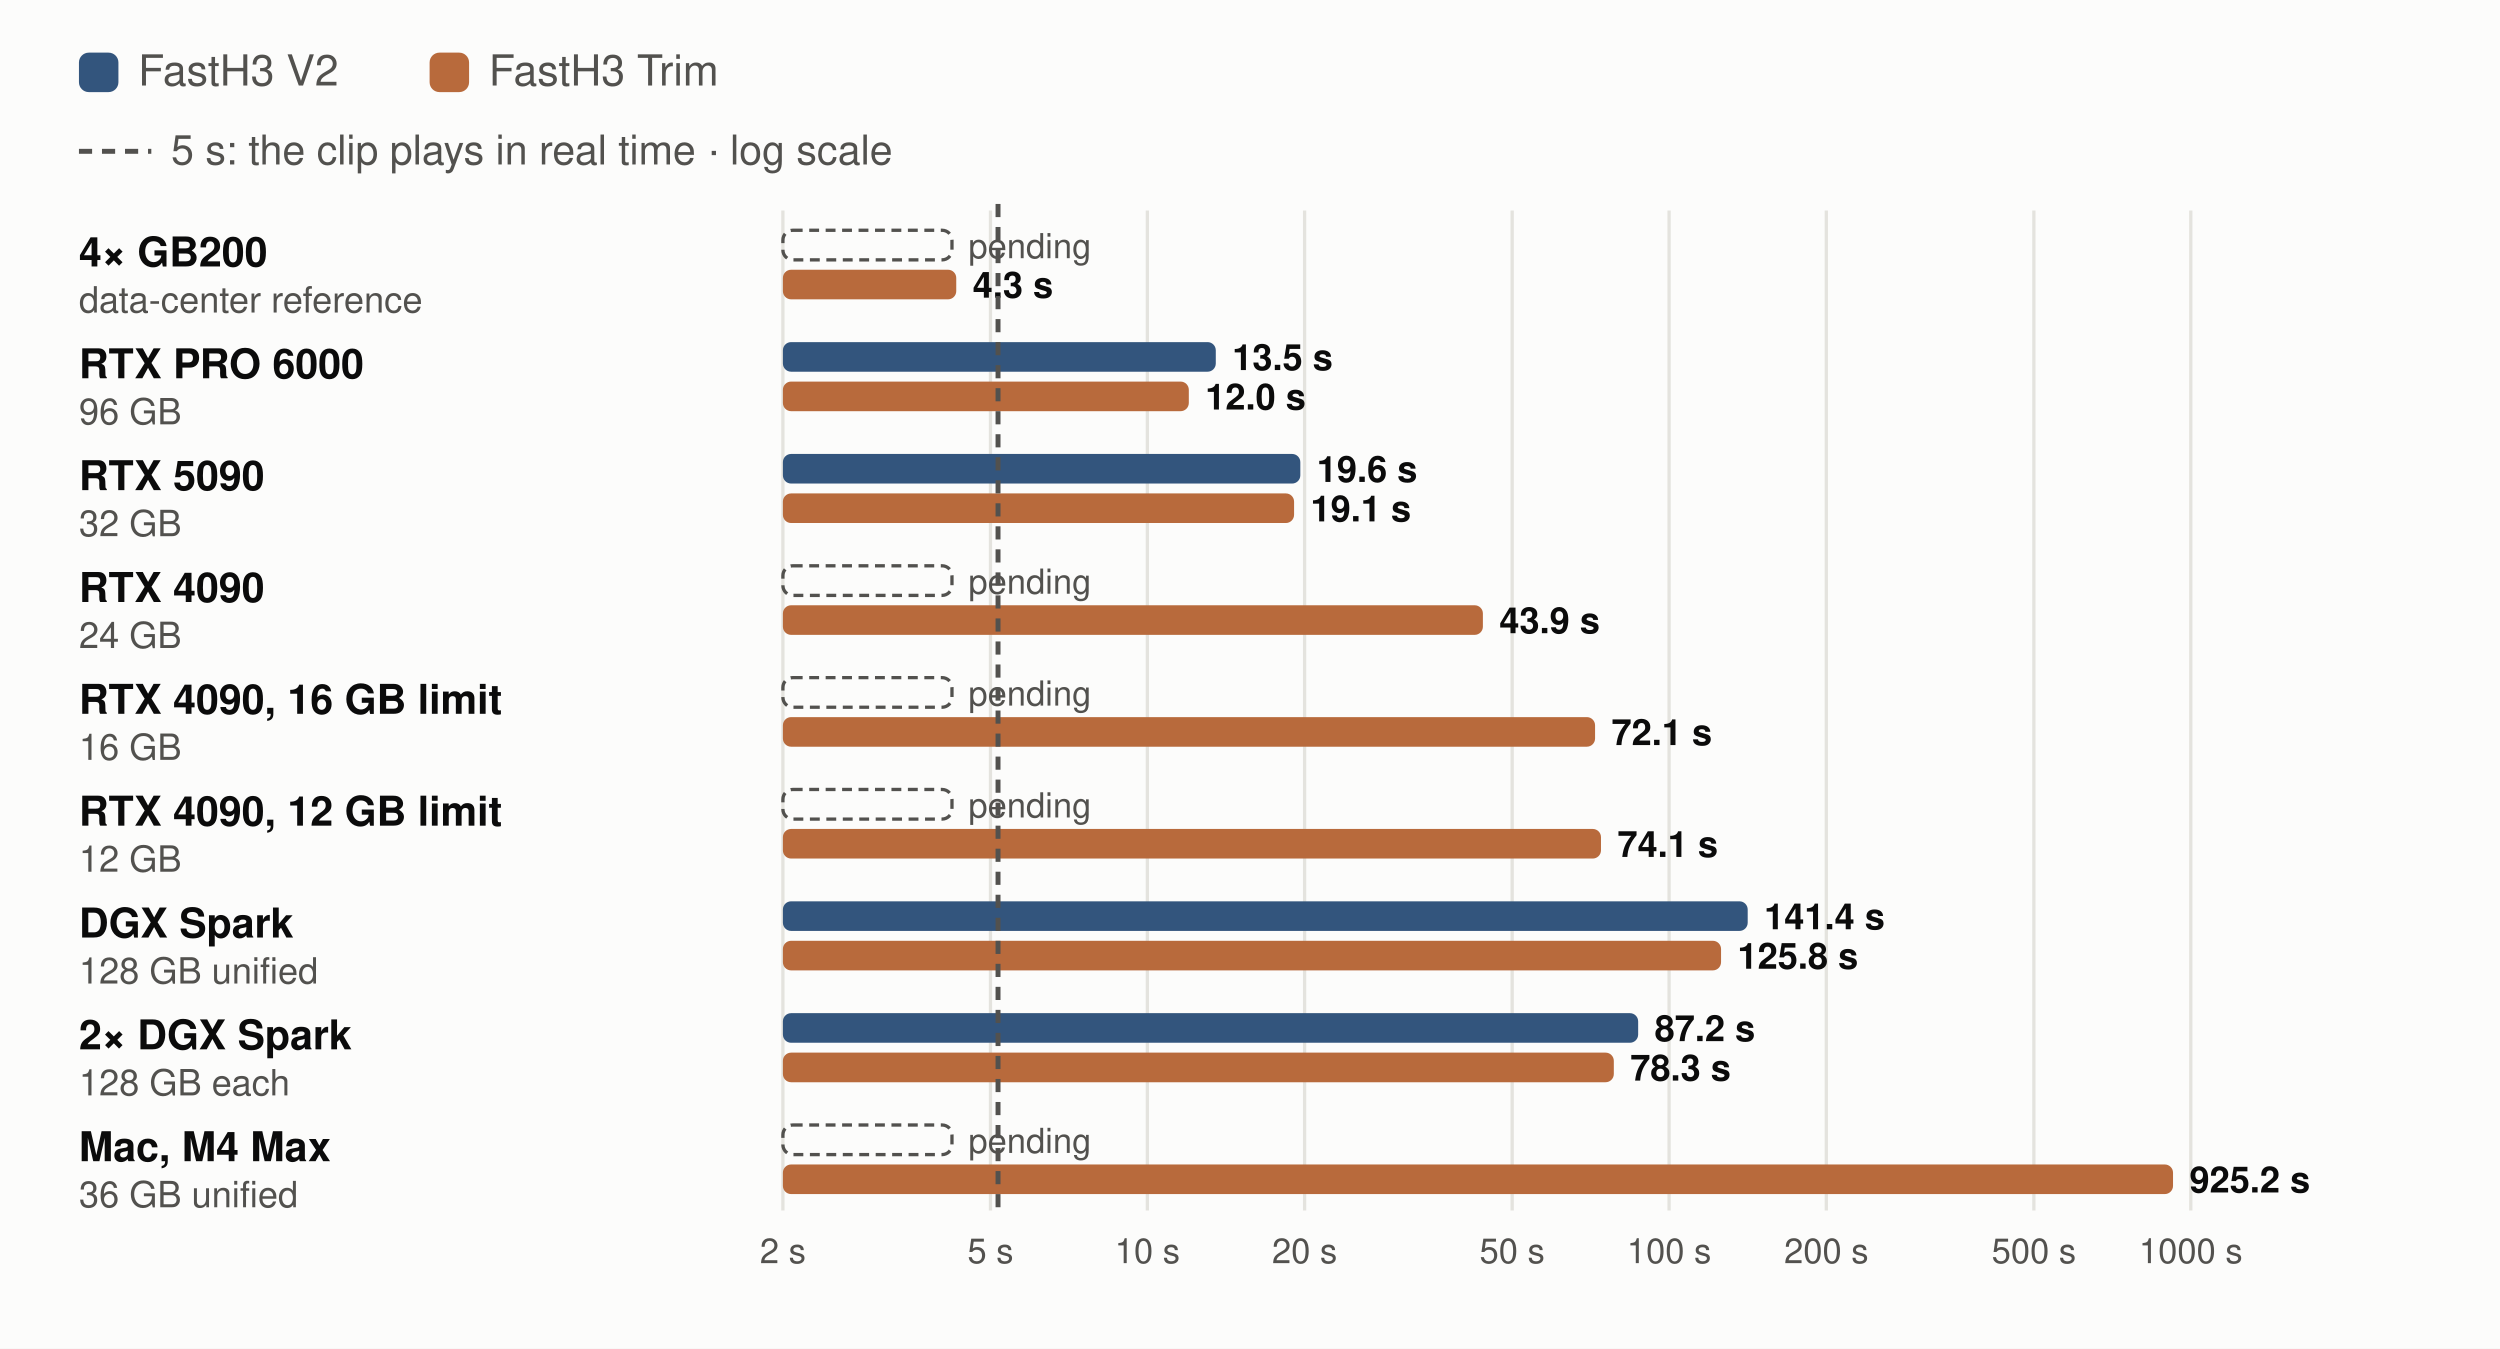
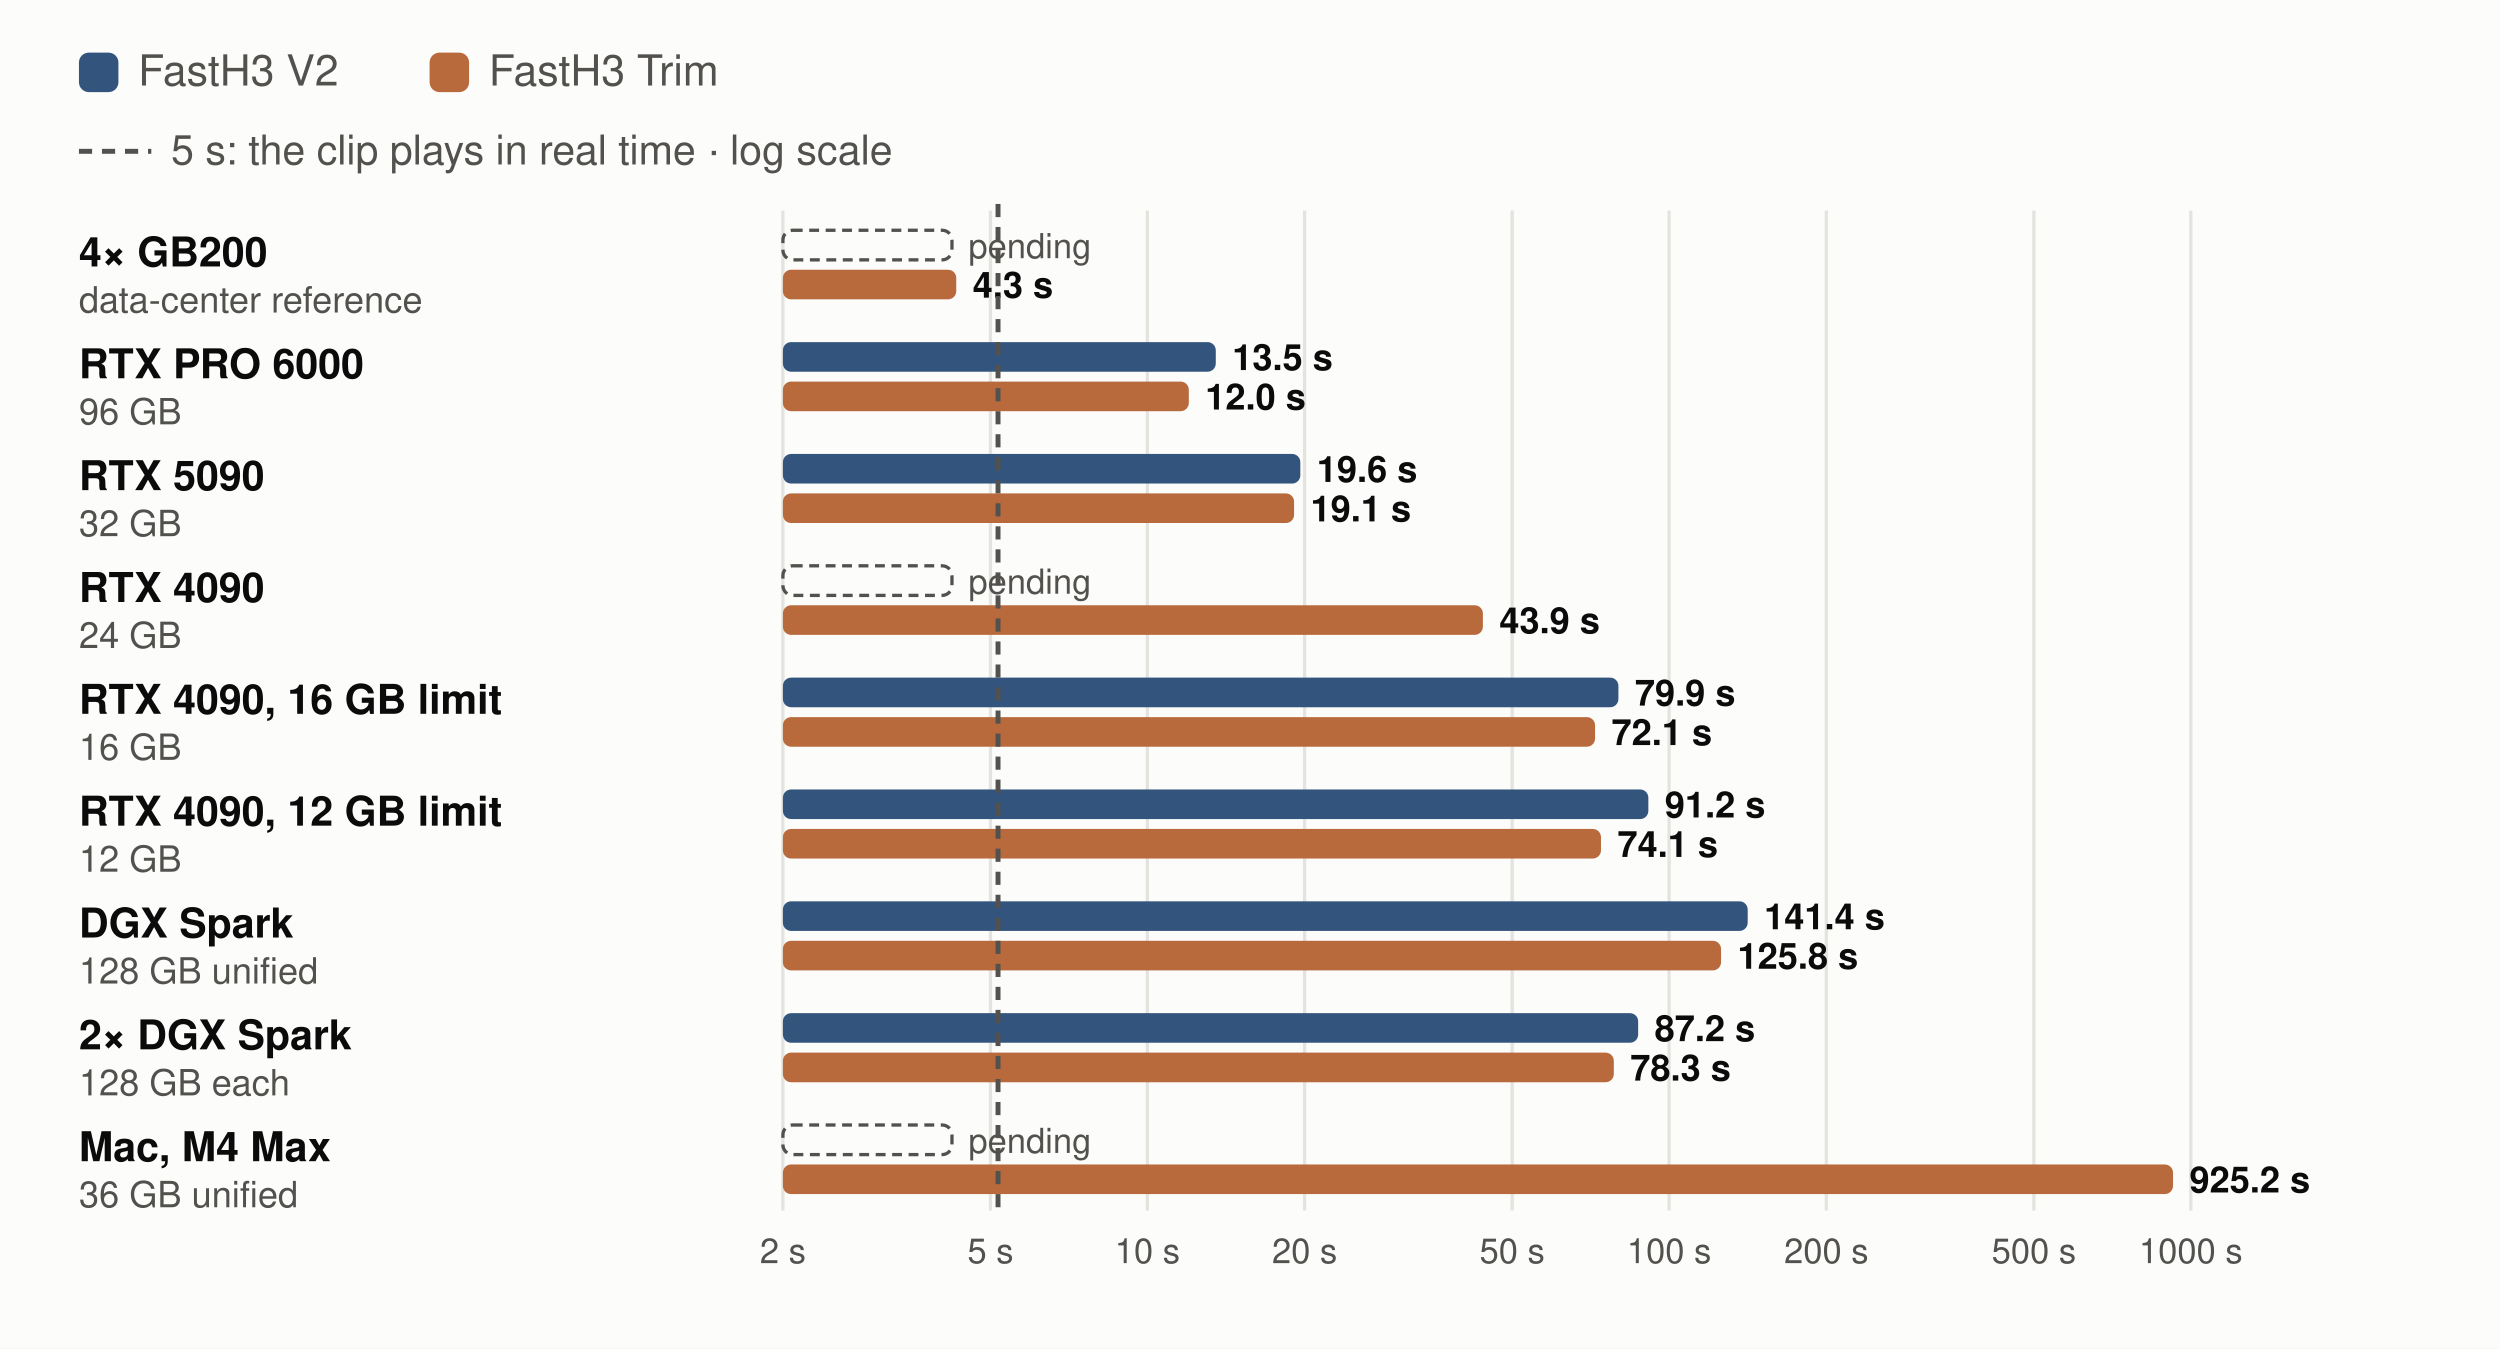
<svg xmlns="http://www.w3.org/2000/svg" width="760" height="410" viewBox="0 0 760 410" role="img" aria-labelledby="t d">
  <style>
  .bg{fill:#fcfcfb} .t1{fill:#0b0b0b} .t2{fill:#52514e} .grid{stroke:#e4e3de} .axis{stroke:#9b9a95}
  .s1{fill:#33557d} .s2{fill:#b86a3c} .s3{fill:#b5afa5} .drop{fill:#b0463c} .ref{stroke:#52514e}
  .gap{stroke:#fcfcfb} .on{fill:#ffffff} .on3{fill:#0b0b0b} .est{fill:none;stroke:#52514e}
  .ring{fill:none;stroke:#0b0b0b}
  text{font-family:-apple-system,BlinkMacSystemFont,"Segoe UI",Helvetica,Arial,sans-serif}
  @media (prefers-color-scheme: dark){
    .bg{fill:#1a1a19} .t1{fill:#ffffff} .t2{fill:#c3c2b7} .grid{stroke:#2e2e2c} .axis{stroke:#6b6a66}
    .s1{fill:#7393bb} .s2{fill:#c27448} .s3{fill:#69655e} .drop{fill:#c9605a} .ref{stroke:#c3c2b7}
    .gap{stroke:#1a1a19} .on{fill:#0b0b0b} .on3{fill:#ffffff} .est{fill:none;stroke:#c3c2b7}
    .ring{fill:none;stroke:#ffffff}
  }
</style>
  <rect class="bg" width="760" height="410" />
  <rect class="s1" x="24" y="16" width="12" height="12" rx="3" />
  <text class="t2" x="42" y="26" font-size="13">FastH3 V2</text>
  <rect class="s2" x="130.6" y="16" width="12" height="12" rx="3" />
  <text class="t2" x="148.6" y="26" font-size="13">FastH3 Trim</text>
  <line class="ref" x1="24" x2="46" y1="46" y2="46" stroke-width="1.5" stroke-dasharray="4 3" />
  <text class="t2" x="52" y="50" font-size="12.5">5 s: the clip plays in real time · log scale</text>
  <line class="grid" x1="238.0" x2="238.0" y1="64" y2="368" stroke-width="1" />
  <text class="t2" x="238.0" y="384" font-size="10.5" text-anchor="middle">2 s</text>
  <line class="grid" x1="301.1" x2="301.1" y1="64" y2="368" stroke-width="1" />
  <text class="t2" x="301.1" y="384" font-size="10.5" text-anchor="middle">5 s</text>
  <line class="grid" x1="348.8" x2="348.8" y1="64" y2="368" stroke-width="1" />
  <text class="t2" x="348.8" y="384" font-size="10.5" text-anchor="middle">10 s</text>
  <line class="grid" x1="396.6" x2="396.6" y1="64" y2="368" stroke-width="1" />
  <text class="t2" x="396.6" y="384" font-size="10.5" text-anchor="middle">20 s</text>
  <line class="grid" x1="459.7" x2="459.7" y1="64" y2="368" stroke-width="1" />
  <text class="t2" x="459.7" y="384" font-size="10.5" text-anchor="middle">50 s</text>
  <line class="grid" x1="507.4" x2="507.4" y1="64" y2="368" stroke-width="1" />
  <text class="t2" x="507.4" y="384" font-size="10.5" text-anchor="middle">100 s</text>
  <line class="grid" x1="555.2" x2="555.2" y1="64" y2="368" stroke-width="1" />
  <text class="t2" x="555.2" y="384" font-size="10.5" text-anchor="middle">200 s</text>
  <line class="grid" x1="618.3" x2="618.3" y1="64" y2="368" stroke-width="1" />
  <text class="t2" x="618.3" y="384" font-size="10.5" text-anchor="middle">500 s</text>
  <line class="grid" x1="666.0" x2="666.0" y1="64" y2="368" stroke-width="1" />
  <text class="t2" x="666.0" y="384" font-size="10.5" text-anchor="middle">1000 s</text>
  <text class="t1" x="24" y="81" font-size="12.5" font-weight="600">4× GB200</text>
  <text class="t2" x="24" y="95" font-size="11">data-center reference</text>
  <rect class="est" x="238" y="70" width="51.4" height="9" rx="3" stroke-width="1" stroke-dasharray="3 2" />
  <text class="t2" x="294.4" y="78.5" font-size="10.5">pending</text>
  <rect class="s2" x="238" y="82" width="52.7" height="9" rx="2.5" />
  <text class="t1" x="295.7" y="90.5" font-size="11" font-weight="700">4.3 s</text>
  <text class="t1" x="24" y="115" font-size="12.5" font-weight="600">RTX PRO 6000</text>
  <text class="t2" x="24" y="129" font-size="11">96 GB</text>
  <rect class="s1" x="238" y="104" width="131.6" height="9" rx="2.5" />
  <text class="t1" x="374.6" y="112.5" font-size="11" font-weight="700">13.5 s</text>
  <rect class="s2" x="238" y="116" width="123.4" height="9" rx="2.5" />
  <text class="t1" x="366.4" y="124.5" font-size="11" font-weight="700">12.0 s</text>
  <text class="t1" x="24" y="149" font-size="12.5" font-weight="600">RTX 5090</text>
  <text class="t2" x="24" y="163" font-size="11">32 GB</text>
  <rect class="s1" x="238" y="138" width="157.3" height="9" rx="2.5" />
  <text class="t1" x="400.3" y="146.5" font-size="11" font-weight="700">19.6 s</text>
  <rect class="s2" x="238" y="150" width="155.4" height="9" rx="2.5" />
  <text class="t1" x="398.4" y="158.5" font-size="11" font-weight="700">19.1 s</text>
  <text class="t1" x="24" y="183" font-size="12.5" font-weight="600">RTX 4090</text>
  <text class="t2" x="24" y="197" font-size="11">24 GB</text>
  <rect class="est" x="238" y="172" width="51.4" height="9" rx="3" stroke-width="1" stroke-dasharray="3 2" />
  <text class="t2" x="294.4" y="180.5" font-size="10.5">pending</text>
  <rect class="s2" x="238" y="184" width="212.8" height="9" rx="2.5" />
  <text class="t1" x="455.8" y="192.5" font-size="11" font-weight="700">43.9 s</text>
  <text class="t1" x="24" y="217" font-size="12.5" font-weight="600">RTX 4090, 16 GB limit</text>
  <text class="t2" x="24" y="231" font-size="11">16 GB</text>
-   <rect class="est" x="238" y="206" width="51.4" height="9" rx="3" stroke-width="1" stroke-dasharray="3 2" />
-   <text class="t2" x="294.4" y="214.5" font-size="10.5">pending</text>
+   <rect class="s1" x="238" y="206" width="254.0" height="9" rx="2.5" />
+   <text class="t1" x="497.0" y="214.5" font-size="11" font-weight="700">79.9 s</text>
  <rect class="s2" x="238" y="218" width="246.9" height="9" rx="2.5" />
  <text class="t1" x="489.9" y="226.5" font-size="11" font-weight="700">72.1 s</text>
  <text class="t1" x="24" y="251" font-size="12.5" font-weight="600">RTX 4090, 12 GB limit</text>
  <text class="t2" x="24" y="265" font-size="11">12 GB</text>
-   <rect class="est" x="238" y="240" width="51.4" height="9" rx="3" stroke-width="1" stroke-dasharray="3 2" />
-   <text class="t2" x="294.4" y="248.5" font-size="10.5">pending</text>
+   <rect class="s1" x="238" y="240" width="263.1" height="9" rx="2.5" />
+   <text class="t1" x="506.1" y="248.5" font-size="11" font-weight="700">91.2 s</text>
  <rect class="s2" x="238" y="252" width="248.7" height="9" rx="2.5" />
  <text class="t1" x="491.7" y="260.5" font-size="11" font-weight="700">74.1 s</text>
  <text class="t1" x="24" y="285" font-size="12.5" font-weight="600">DGX Spark</text>
  <text class="t2" x="24" y="299" font-size="11">128 GB unified</text>
  <rect class="s1" x="238" y="274" width="293.3" height="9" rx="2.5" />
  <text class="t1" x="536.3" y="282.5" font-size="11" font-weight="700">141.4 s</text>
  <rect class="s2" x="238" y="286" width="285.2" height="9" rx="2.5" />
  <text class="t1" x="528.2" y="294.5" font-size="11" font-weight="700">125.8 s</text>
  <text class="t1" x="24" y="319" font-size="12.5" font-weight="600">2× DGX Spark</text>
  <text class="t2" x="24" y="333" font-size="11">128 GB each</text>
  <rect class="s1" x="238" y="308" width="260.0" height="9" rx="2.5" />
  <text class="t1" x="503.0" y="316.5" font-size="11" font-weight="700">87.2 s</text>
  <rect class="s2" x="238" y="320" width="252.6" height="9" rx="2.5" />
  <text class="t1" x="495.6" y="328.5" font-size="11" font-weight="700">78.3 s</text>
  <text class="t1" x="24" y="353" font-size="12.5" font-weight="600">Mac, M4 Max</text>
  <text class="t2" x="24" y="367" font-size="11">36 GB unified</text>
  <rect class="est" x="238" y="342" width="51.4" height="9" rx="3" stroke-width="1" stroke-dasharray="3 2" />
  <text class="t2" x="294.4" y="350.5" font-size="10.5">pending</text>
  <rect class="s2" x="238" y="354" width="422.6" height="9" rx="2.5" />
  <text class="t1" x="665.6" y="362.5" font-size="11" font-weight="700">925.2 s</text>
  <line class="ref" x1="303.4" x2="303.4" y1="62" y2="370" stroke-width="1.5" stroke-dasharray="4 3" />
</svg>
